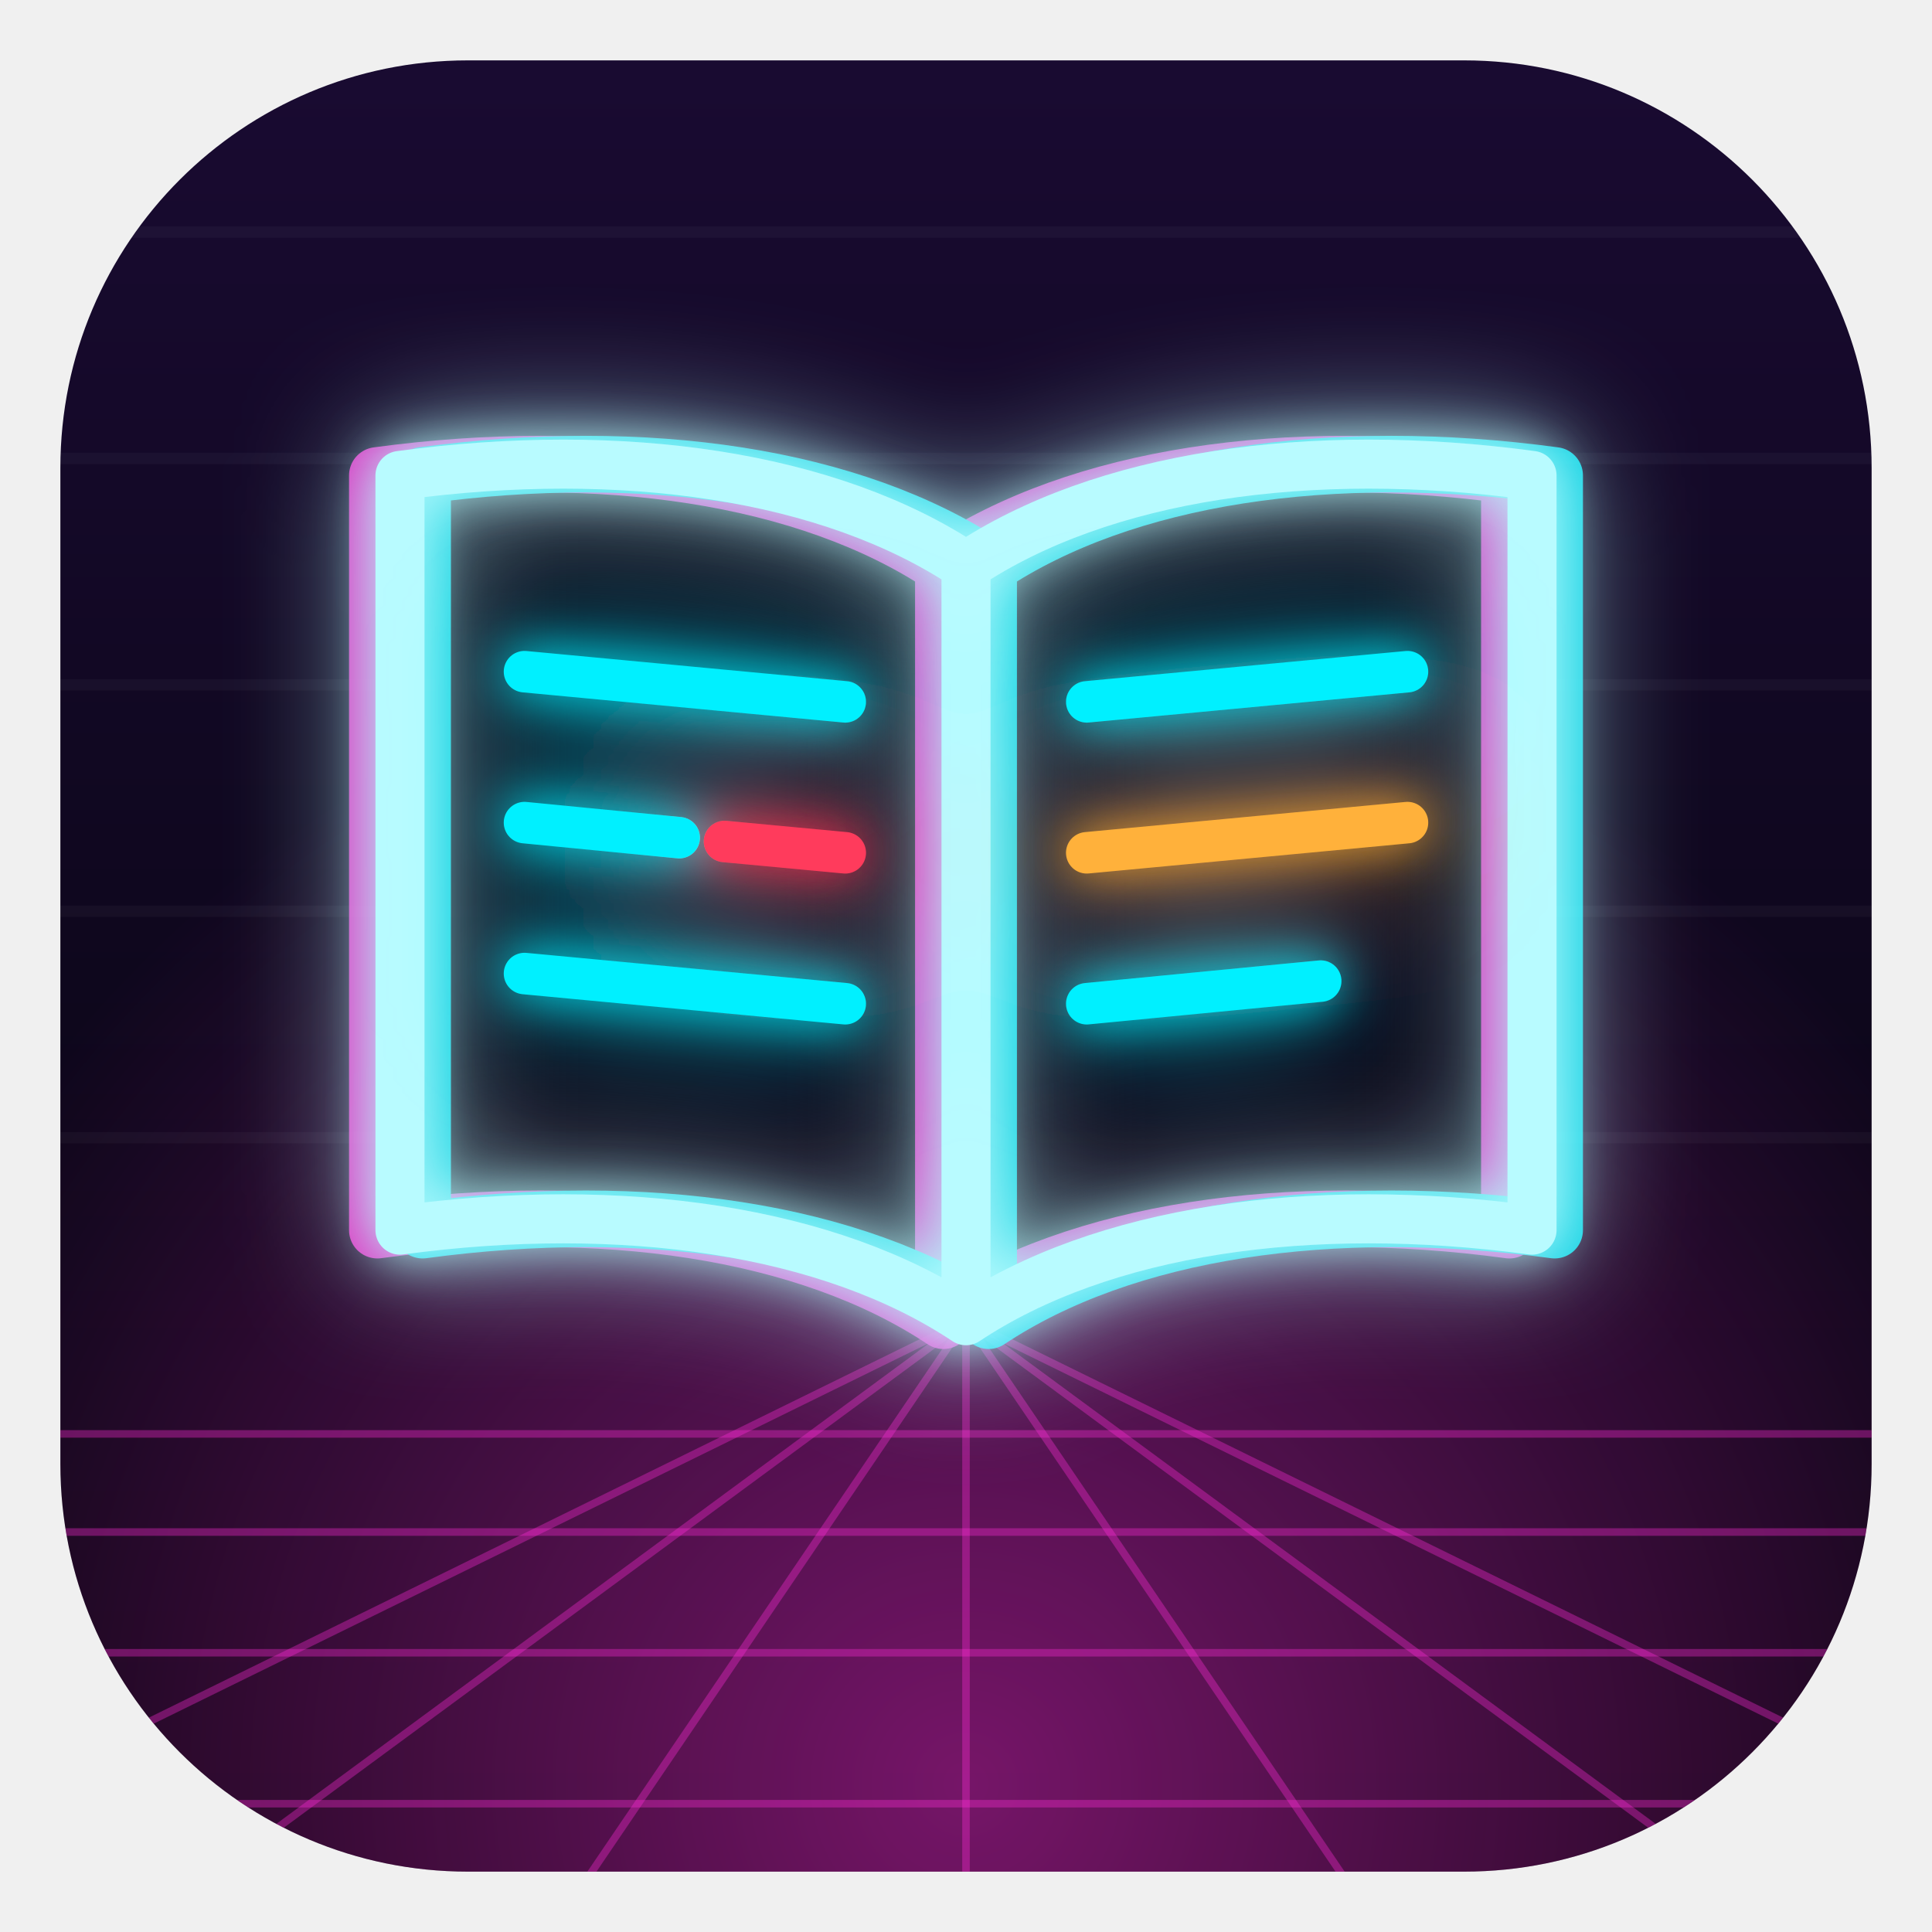
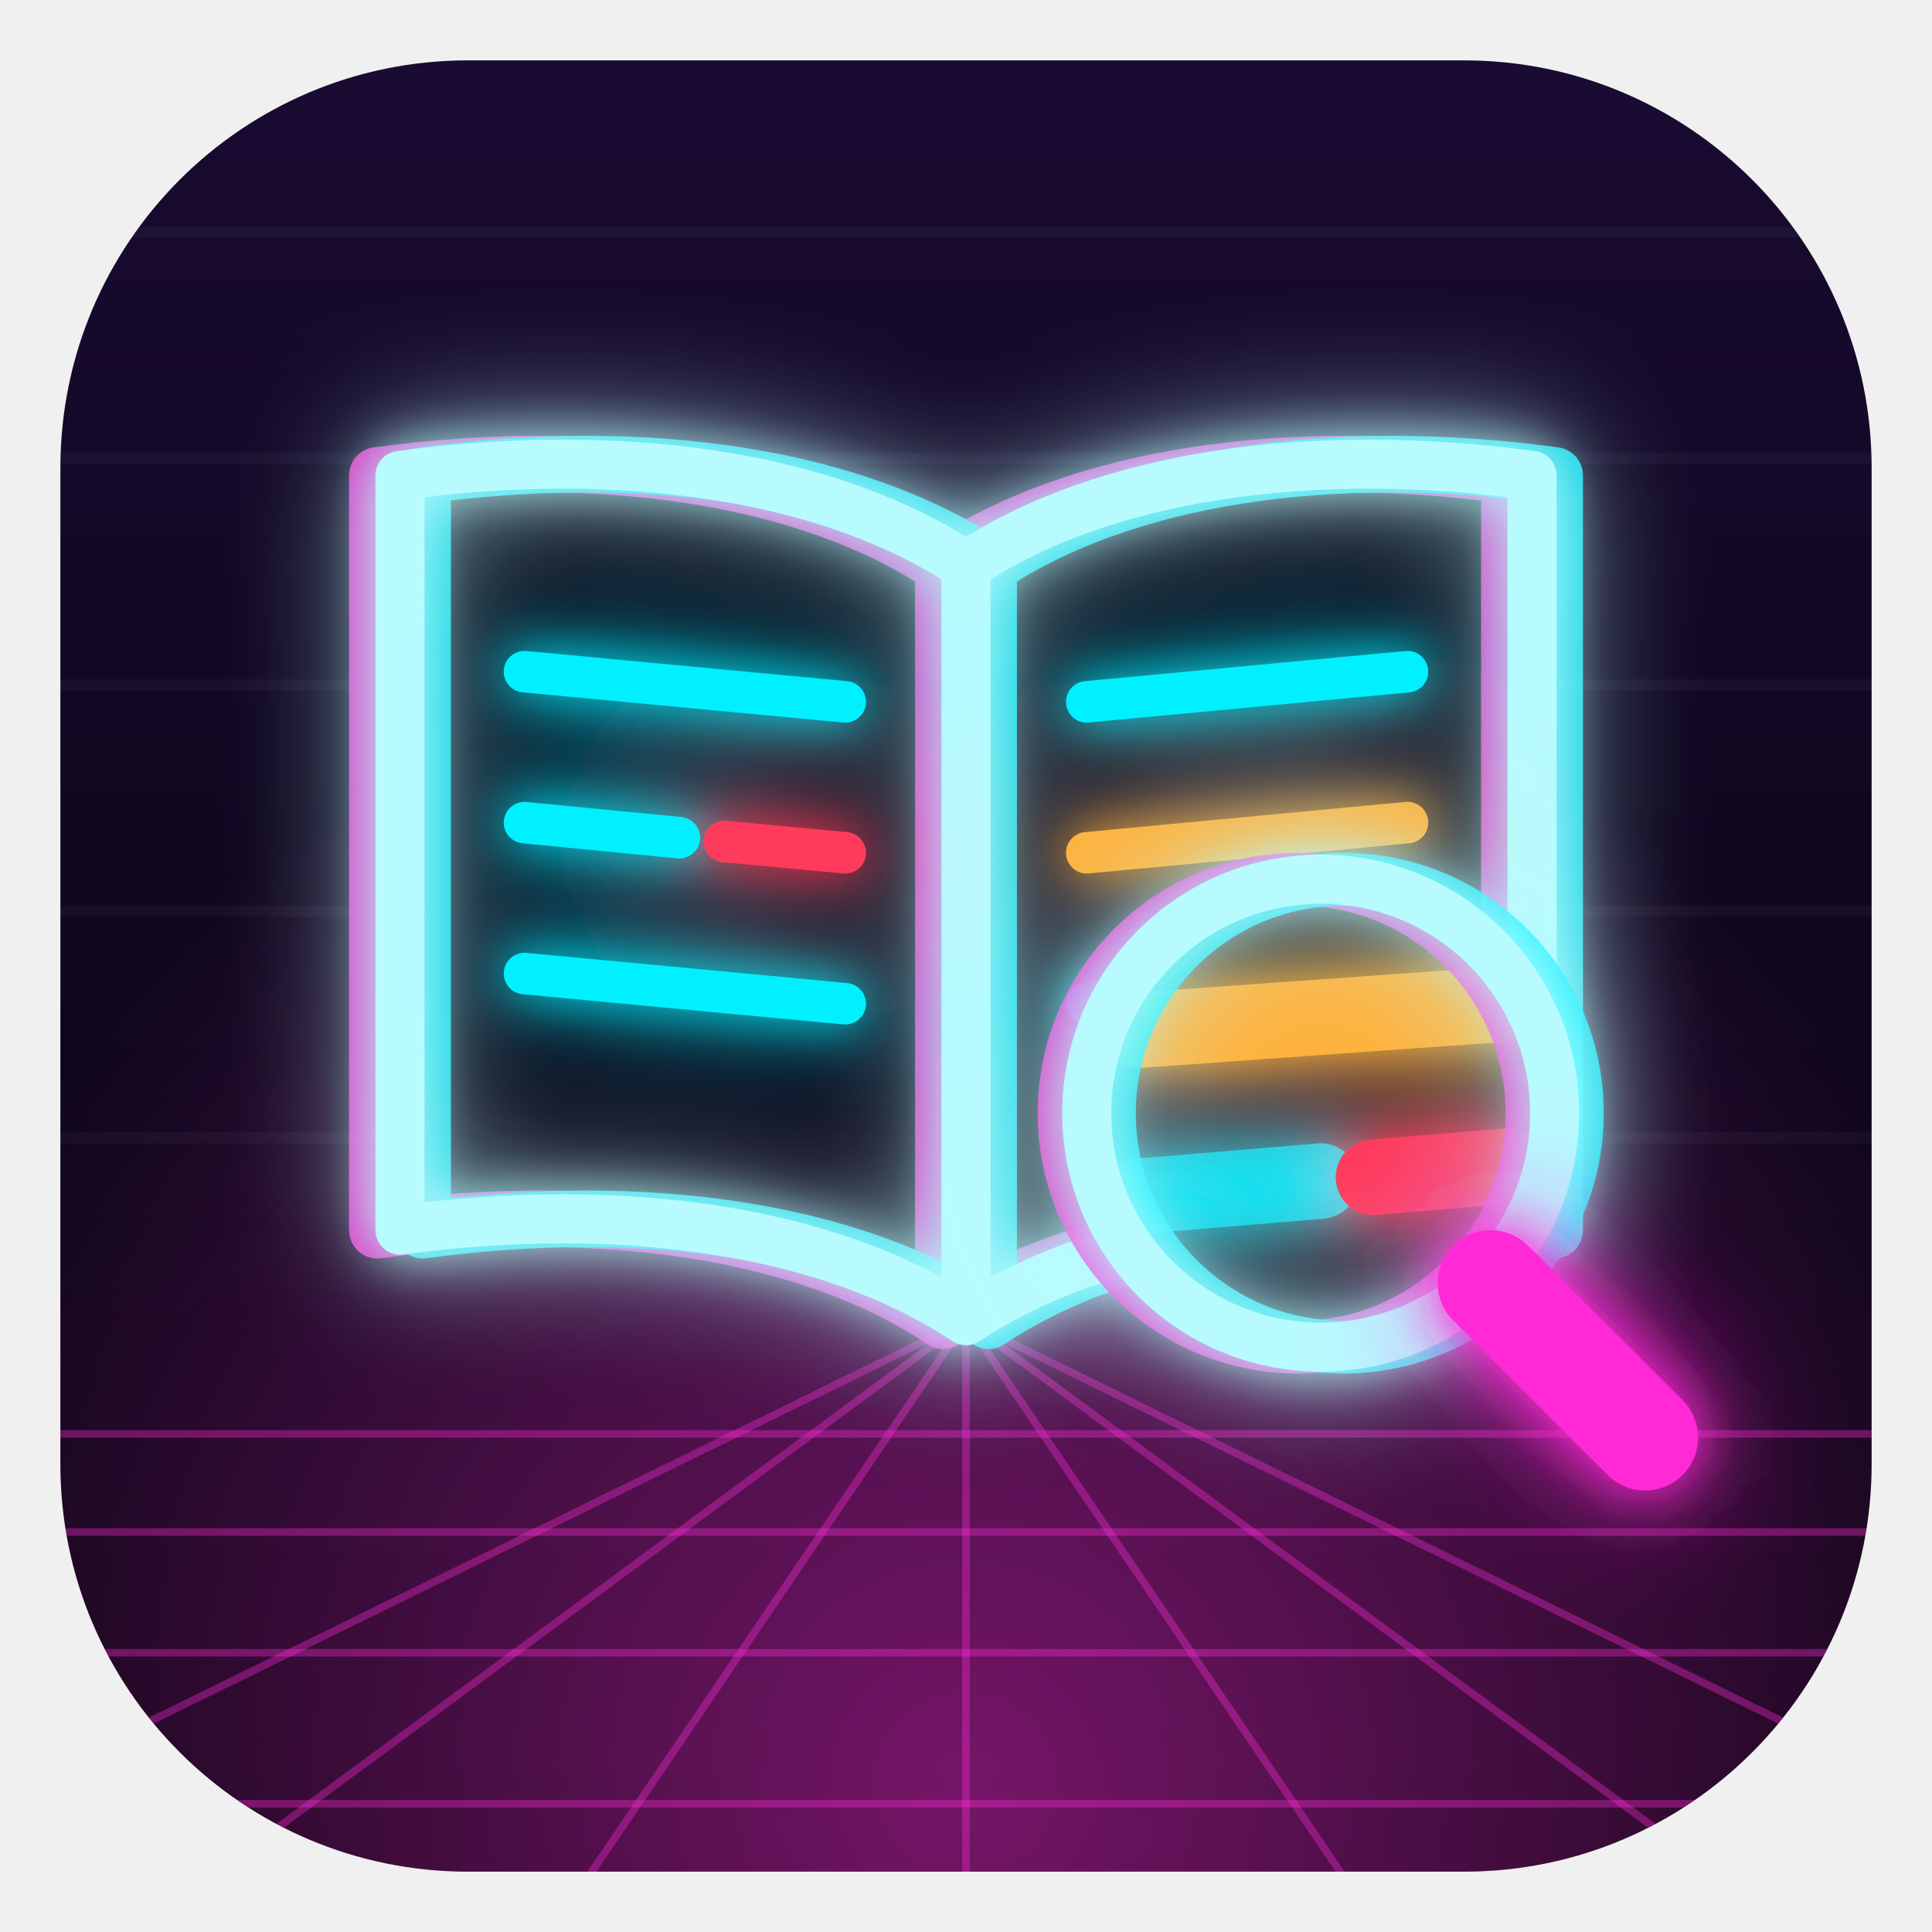
<svg xmlns="http://www.w3.org/2000/svg" width="1024" height="1024" viewBox="0 0 1024 1024">
  <defs>
    <linearGradient id="bg" x1="0" y1="0" x2="0" y2="1">
      <stop offset="0" stop-color="#1A0B33" />
      <stop offset="0.6" stop-color="#0C0619" />
      <stop offset="1" stop-color="#05030C" />
    </linearGradient>
    <radialGradient id="haze" cx="0.5" cy="0.92" r="0.6">
      <stop offset="0" stop-color="#FF2BD6" stop-opacity="0.45" />
      <stop offset="1" stop-color="#FF2BD6" stop-opacity="0" />
    </radialGradient>
    <clipPath id="tile">
      <rect x="32" y="32" width="960" height="960" rx="216" />
    </clipPath>
    <filter id="glow" filterUnits="userSpaceOnUse" x="0" y="0" width="1024" height="1024">
      <feGaussianBlur stdDeviation="14" result="b1" />
      <feGaussianBlur in="SourceGraphic" stdDeviation="34" result="b2" />
      <feMerge>
        <feMergeNode in="b2" />
        <feMergeNode in="b1" />
        <feMergeNode in="SourceGraphic" />
      </feMerge>
    </filter>
    <path id="book" d="M 512 300 C 440 252 330 236 212 252 V 652 C 330 636 440 652 512 700 C 584 652 694 636 812 652 V 252 C 694 236 584 252 512 300 Z M 512 300 V 700" />
  </defs>
  <g clip-path="url(#tile)">
    <rect x="0" y="0" width="1024" height="1024" fill="url(#bg)" />
    <rect x="0" y="0" width="1024" height="1024" fill="url(#haze)" />
    <g stroke="#FF2BD6" stroke-opacity="0.35" stroke-width="4" fill="none">
      <line x1="0" y1="760" x2="1024" y2="760" />
      <line x1="0" y1="812" x2="1024" y2="812" />
      <line x1="0" y1="876" x2="1024" y2="876" />
      <line x1="0" y1="956" x2="1024" y2="956" />
      <line x1="512" y1="700" x2="512" y2="1024" />
      <line x1="512" y1="700" x2="292" y2="1024" />
      <line x1="512" y1="700" x2="732" y2="1024" />
      <line x1="512" y1="700" x2="72" y2="1024" />
      <line x1="512" y1="700" x2="952" y2="1024" />
      <line x1="512" y1="700" x2="-148" y2="1024" />
      <line x1="512" y1="700" x2="1172" y2="1024" />
    </g>
    <g fill="#FFFFFF" fill-opacity="0.035">
      <rect x="0" y="120" width="1024" height="6" />
      <rect x="0" y="240" width="1024" height="6" />
      <rect x="0" y="360" width="1024" height="6" />
      <rect x="0" y="480" width="1024" height="6" />
      <rect x="0" y="600" width="1024" height="6" />
    </g>
  </g>
  <use href="#book" fill="#0A0616" fill-opacity="0.92" />
  <g fill="none" stroke-width="30" stroke-linejoin="round" stroke-linecap="round" opacity="0.85">
    <use href="#book" transform="translate(-12 0)" stroke="#FF2BD6" />
    <use href="#book" transform="translate(12 0)" stroke="#00F0FF" />
  </g>
  <g fill="none" stroke="#B8FBFF" stroke-width="26" stroke-linejoin="round" stroke-linecap="round" filter="url(#glow)">
    <use href="#book" />
  </g>
  <g stroke-width="22" stroke-linecap="round" filter="url(#glow)">
    <line x1="278" y1="356" x2="448" y2="372" stroke="#00F0FF" />
    <line x1="278" y1="436" x2="360" y2="444" stroke="#00F0FF" />
    <line x1="384" y1="446" x2="448" y2="452" stroke="#FF3B5C" />
    <line x1="278" y1="516" x2="448" y2="532" stroke="#00F0FF" />
    <line x1="576" y1="372" x2="746" y2="356" stroke="#00F0FF" />
    <line x1="576" y1="452" x2="746" y2="436" stroke="#FFB13B" />
    <line x1="576" y1="532" x2="700" y2="520" stroke="#00F0FF" />
  </g>
+   <defs>
+     <clipPath id="inlens">
+       <circle cx="700" cy="590" r="112" />
+     </clipPath>
+   </defs>
+   <circle cx="700" cy="590" r="124" fill="#0A0616" fill-opacity="0.96" />
+   <g clip-path="url(#inlens)" stroke-linecap="round" filter="url(#glow)">
+     <line x1="604" y1="546" x2="800" y2="532" stroke="#FFB13B" stroke-width="40" />
+     <line x1="604" y1="634" x2="700" y2="626" stroke="#00F0FF" stroke-width="40" stroke-opacity="0.7" />
+     <line x1="728" y1="624" x2="800" y2="618" stroke="#FF3B5C" stroke-width="40" />
+   </g>
+   <g fill="none" stroke-width="28" stroke-linecap="round" opacity="0.85">
+     <circle cx="688" cy="590" r="124" stroke="#FF2BD6" />
+     <circle cx="712" cy="590" r="124" stroke="#00F0FF" />
+   </g>
+   <circle cx="700" cy="590" r="124" fill="none" stroke="#B8FBFF" stroke-width="26" filter="url(#glow)" />
+   <line x1="790" y1="680" x2="872" y2="762" stroke="#FF2BD6" stroke-width="56" stroke-linecap="round" filter="url(#glow)" />
</svg>
